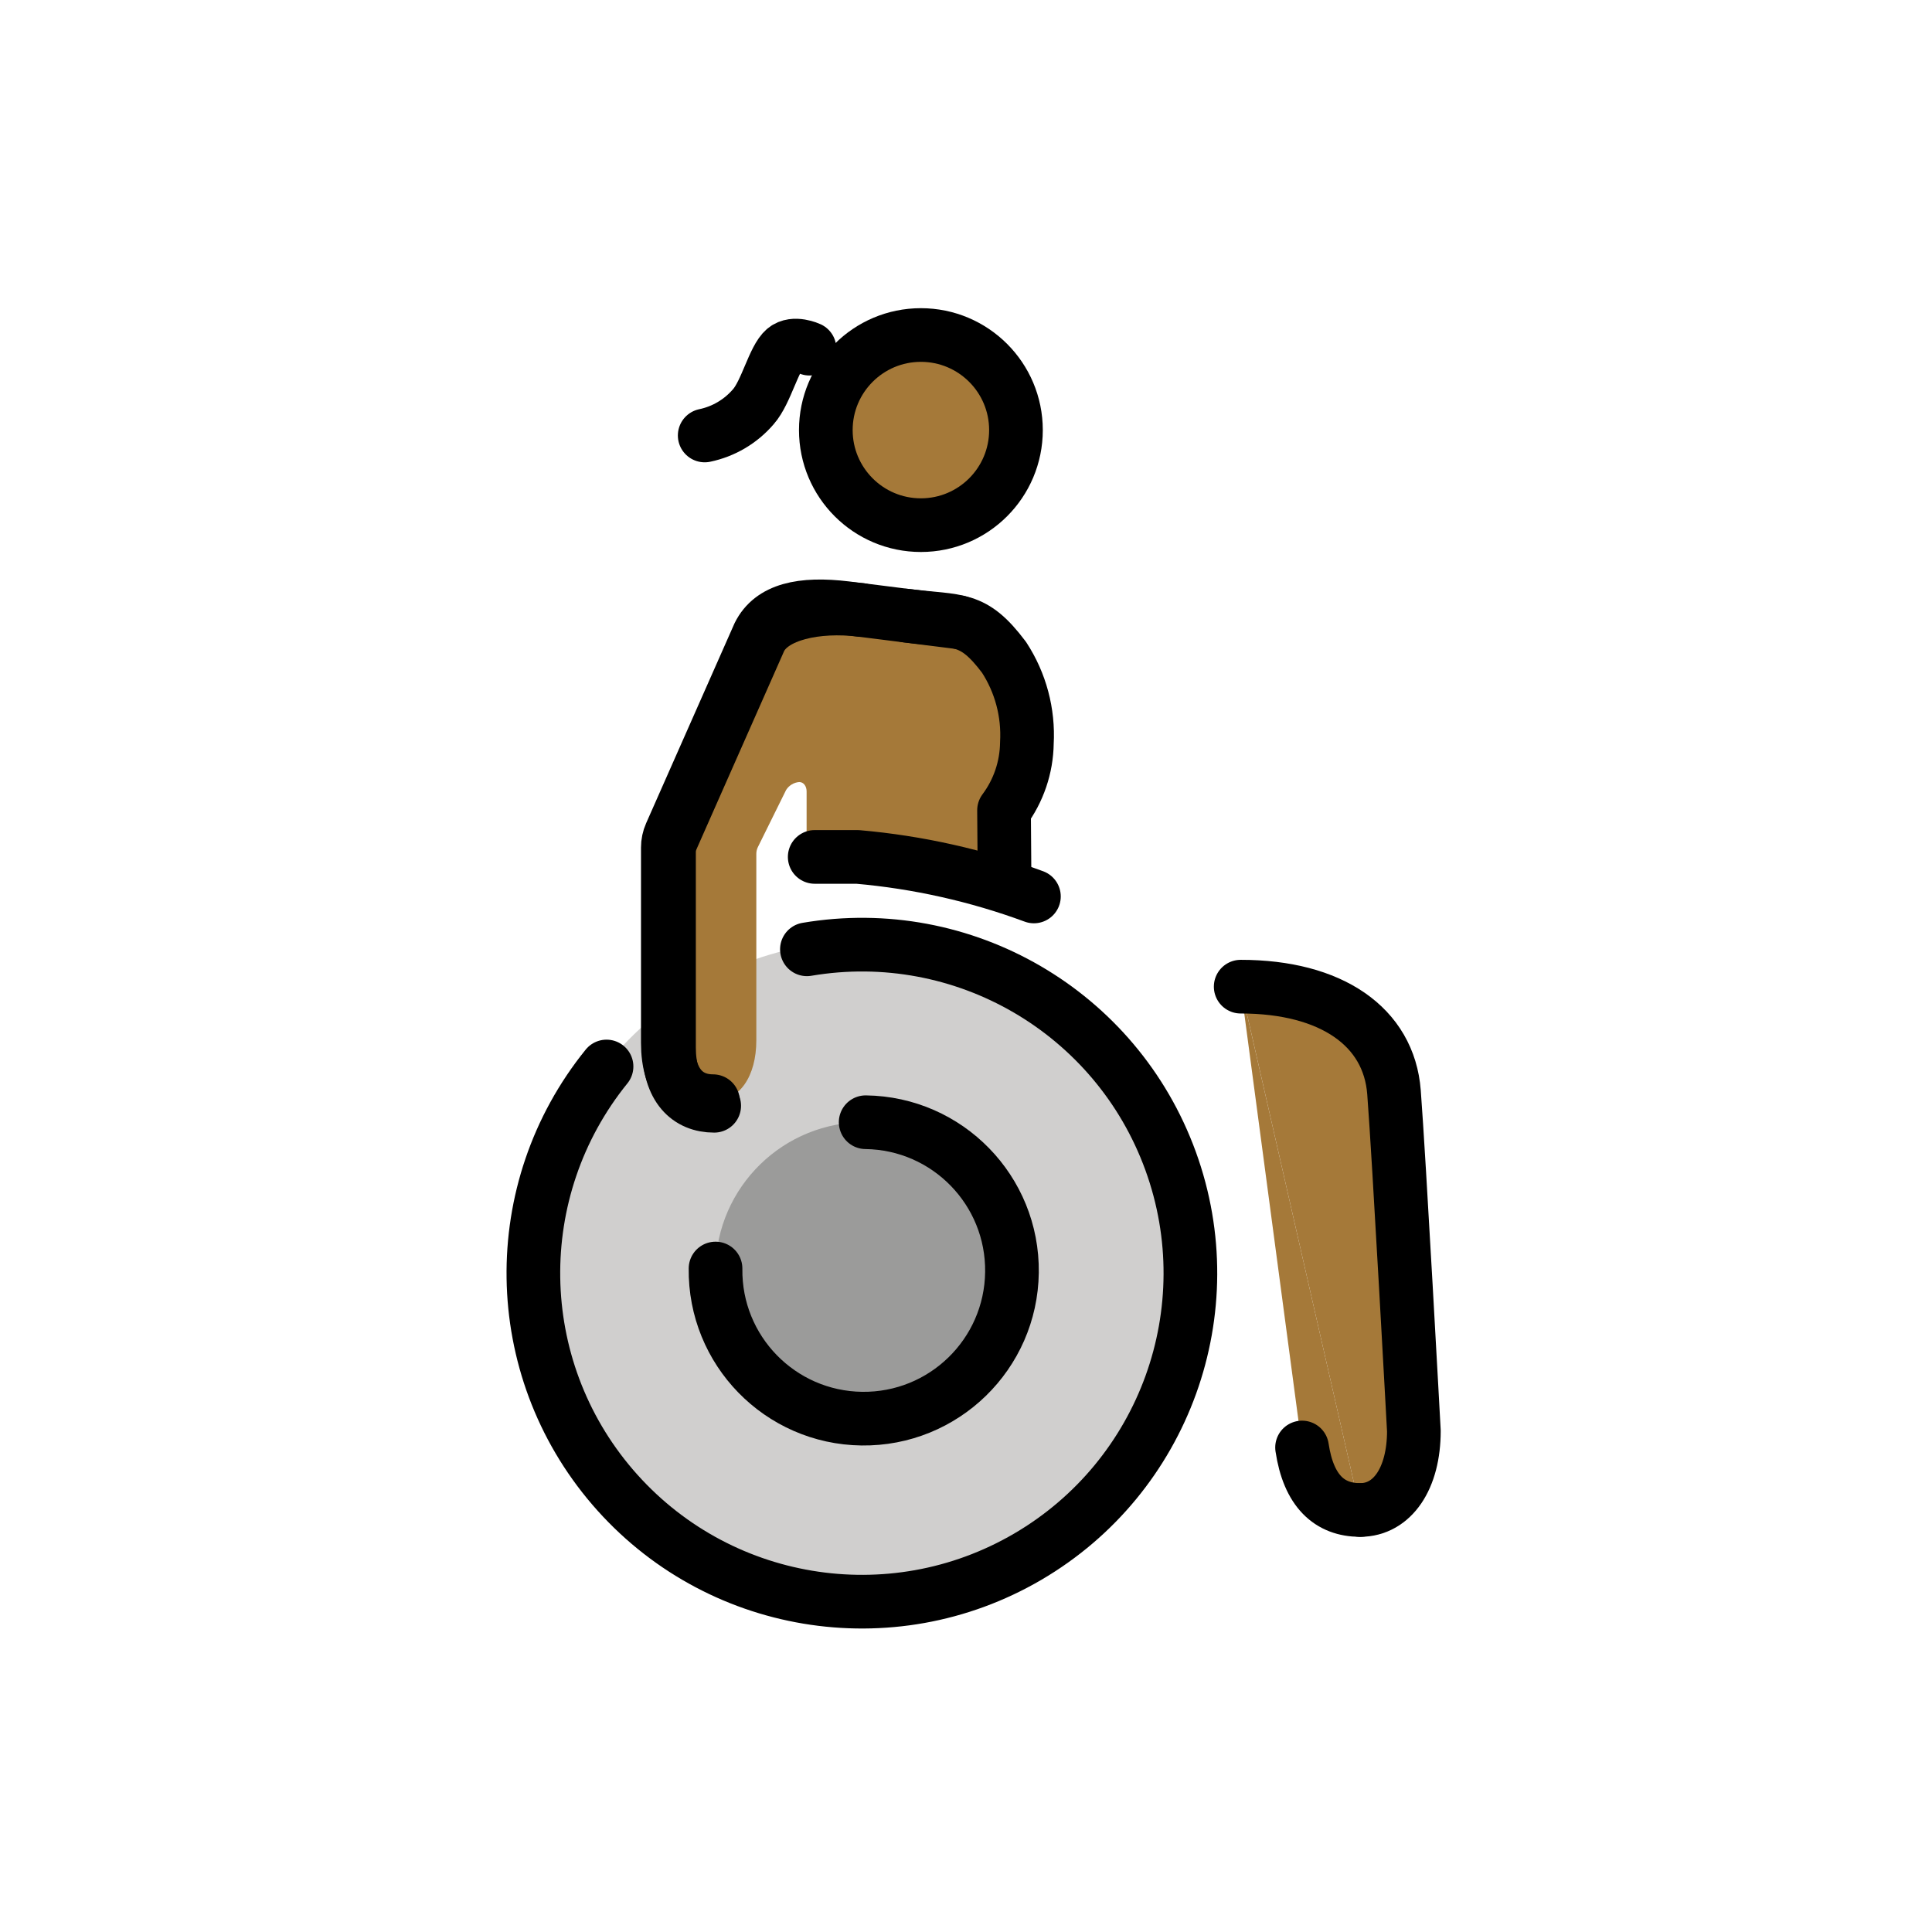
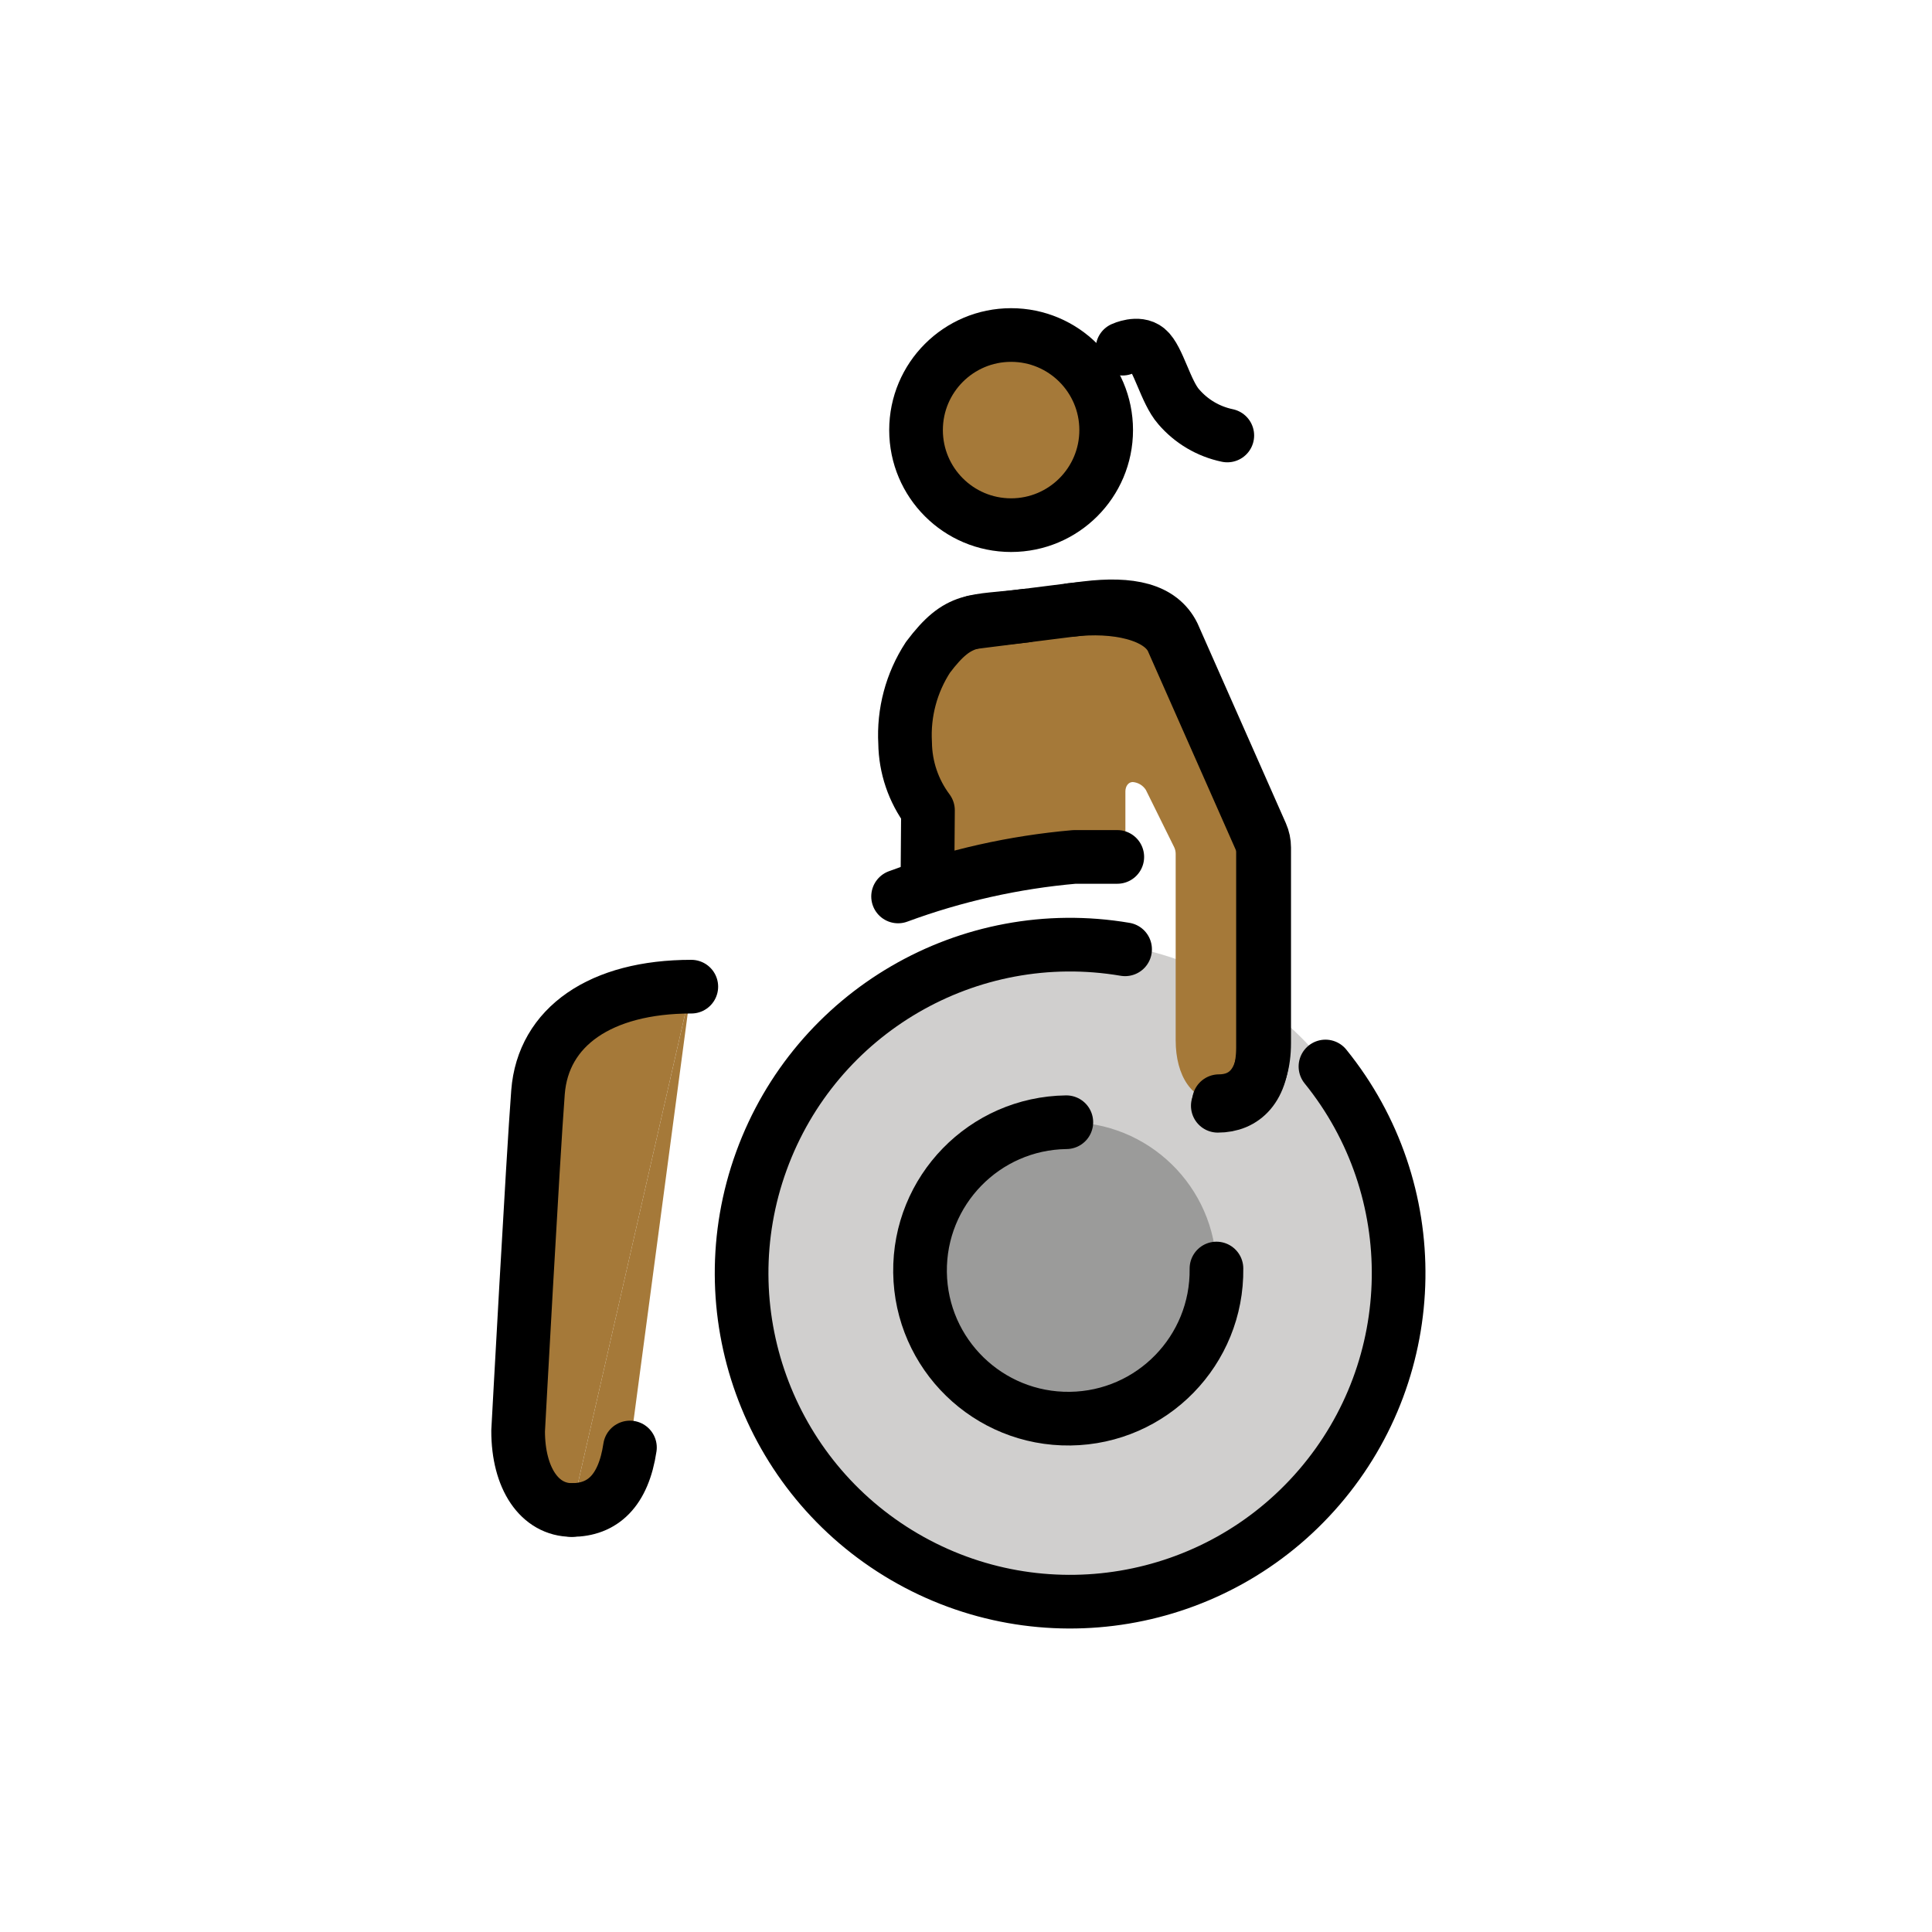
<svg xmlns="http://www.w3.org/2000/svg" id="emoji" viewBox="0 0 72 72">
  <g id="color">
    <g>
-       <path fill="#d0cfce" d="M32.031,59.62A12.276,12.276,0,0,0,44.465,47.504h0A12.276,12.276,0,1,0,32.031,59.62" />
-       <path fill="#9b9b9a" d="M32.261,41.822a5.524,5.524,0,1,0,5.452,5.595A5.524,5.524,0,0,0,32.261,41.822Z" />
+       <path fill="#d0cfce" d="M39.969,59.62A12.276,12.276,0,0,1,27.535,47.504h0A12.276,12.276,0,1,1,39.969,59.62" />
+       <path fill="#9b9b9a" d="M39.739,41.822a5.524,5.524,0,1,1-5.452,5.595A5.524,5.524,0,0,1,39.739,41.822z" />
    </g>
  </g>
  <g id="skin">
-     <path fill="#a57939" d="M31.525,22.661c-1.656-.199-2.748.05-3.246.994L25.91,28.048a6.734,6.734,0,0,0-1.021,4.163v6.655c0,1.518.726,2.171,1.684,2.171.995,0,1.613-.934,1.613-2.268l0-6.95a.571.571,0,0,1,.059-.253l1.052-2.128a.641.641,0,0,1,.487-.294c.166,0,.276.156.276.35v1.87a.57.57,0,0,0,.57.57H31.96" />
-     <path fill="#a57939" d="M30.799,31.483c0-1.968-.463-6.914-.463-8.478,0-.545.593-.095,3.777-.095,1.731,0,2.318.438,3.38,1.932a5.439,5.439,0,0,1,1.423,2.952,2.73,2.73,0,0,1-1.476,2.214l-.278,2.361Z" />
-     <line x1="31.389" x2="31.389" y1="30.698" y2="32.912" fill="#a57939" />
-     <circle cx="34.319" cy="16.028" r="3.543" fill="#a57939" />
-     <path fill="#a57939" d="M46.237,36.77l2.286,17.174c.243,1.625,1.025,2.329,2.166,2.329" />
-     <path fill="#a57939" d="M50.689,56.273c1.203,0,2.002-1.177,2.002-2.947,0,0-.552-10.182-.741-12.623S49.616,36.77,46.237,36.77" />
+     <path fill="#a57939" d="M40.475,22.661c1.656,-.199,2.748,.05,3.246,.994L46.09,28.048a6.734,6.734,0,0,1,1.021,4.163v6.655c0,1.518-.726,2.171-1.684,2.171c-.995,0-1.613,-.934-1.613,-2.268l0,-6.95a.571,.571,0,0,0-.059,-.253l-1.052,-2.128a.641,.641,0,0,0-.487,-.294c-.166,0-.276,.156-.276,.35v1.87a.57,.57,0,0,1-.57,.57H40.04" />
+     <path fill="#a57939" d="M41.201,31.483c0,-1.968,.463,-6.914,.463,-8.478c0,-.545-.593,-.095-3.777,-.095c-1.731,0-2.318,.438-3.38,1.932a5.439,5.439,0,0,0-1.423,2.952a2.73,2.73,0,0,0,1.476,2.214l.278,2.361z" />
+     <line x1="40.611" x2="40.611" y1="30.698" y2="32.912" fill="#a57939" />
+     <circle cx="37.681" cy="16.028" r="3.543" fill="#a57939" />
+     <path fill="#a57939" d="M25.763,36.77l-2.286,17.174c-.243,1.625-1.025,2.329-2.166,2.329" />
+     <path fill="#a57939" d="M21.311,56.273c-1.203,0-2.002,-1.177-2.002,-2.947c0,0,.552,-10.182,.741,-12.623S22.384,36.77,25.763,36.77" />
  </g>
  <g id="line">
    <g>
-       <path fill="none" stroke="#000" stroke-linecap="round" stroke-linejoin="round" stroke-width="2" d="M50.689,56.273c1.203,0,2.002-1.177,2.002-2.947,0,0-.552-10.182-.741-12.623S49.616,36.77,46.237,36.77" />
-       <path fill="none" stroke="#000" stroke-linecap="round" stroke-linejoin="round" stroke-width="2" d="M48.524,53.944c.243,1.625,1.025,2.329,2.166,2.329" />
-       <path fill="none" stroke="#000" stroke-linecap="round" stroke-linejoin="round" stroke-width="2" d="M26.666,47.274a5.524,5.524,0,1,0,5.595-5.452h0" />
-       <path fill="none" stroke="#000" stroke-linecap="round" stroke-linejoin="round" stroke-width="2" d="M35.736,23.191l-4.212-.53c-1.656-.199-2.778.05-3.246.994l-3.284,7.428a1.24,1.24,0,0,0-.106.502v7.282c0,1.518.726,2.171,1.684,2.171" />
-       <path fill="none" stroke="#000" stroke-linecap="round" stroke-linejoin="round" stroke-width="2" d="M32.093,22.732c-1.656-.199-3.303.15-3.771,1.094l-3.284,7.428a1.242,1.242,0,0,0-.106.502v7.282c0,1.518.726,2.171,1.684,2.171" />
-       <path fill="none" stroke="#000" stroke-linecap="round" stroke-linejoin="round" stroke-width="2" d="M30.362,31.935H31.96a25.341,25.341,0,0,1,6.571,1.473" />
-       <circle cx="34.319" cy="16.028" r="3.543" fill="none" stroke="#000" stroke-linecap="round" stroke-linejoin="round" stroke-width="2" />
-       <path fill="none" stroke="#000" stroke-linecap="round" stroke-linejoin="round" stroke-width="2" d="M22.604,39.745a12.242,12.242,0,1,0,7.467-4.367" />
-       <path fill="none" stroke="#000" stroke-linecap="round" stroke-linejoin="round" stroke-width="2" d="M33.771,22.943c1.965.247,2.477,0,3.646,1.553a5.298,5.298,0,0,1,.852,3.192,4.285,4.285,0,0,1-.852,2.51l.017,2.236" />
-       <path fill="none" stroke="#000" stroke-linecap="round" stroke-linejoin="round" stroke-width="2" d="M30.168,12.994s-.579-.27-.925.018c-.408.337-.686,1.599-1.168,2.145a3.261,3.261,0,0,1-1.813,1.072" />
+       <path fill="none" stroke="#000" stroke-linecap="round" stroke-linejoin="round" stroke-width="2" d="M21.311,56.273c-1.203,0-2.002,-1.177-2.002,-2.947c0,0,.552,-10.182,.741,-12.623S22.384,36.77,25.763,36.77" />
+       <path fill="none" stroke="#000" stroke-linecap="round" stroke-linejoin="round" stroke-width="2" d="M23.476,53.944c-.243,1.625-1.025,2.329-2.166,2.329" />
+       <path fill="none" stroke="#000" stroke-linecap="round" stroke-linejoin="round" stroke-width="2" d="M45.334,47.274a5.524,5.524,0,1,1-5.595,-5.452h0" />
+       <path fill="none" stroke="#000" stroke-linecap="round" stroke-linejoin="round" stroke-width="2" d="M36.264,23.191l4.212,-.53c1.656,-.199,2.778,.05,3.246,.994l3.284,7.428a1.24,1.24,0,0,1,.106,.502v7.282c0,1.518-.726,2.171-1.684,2.171" />
+       <path fill="none" stroke="#000" stroke-linecap="round" stroke-linejoin="round" stroke-width="2" d="M39.907,22.732c1.656,-.199,3.303,.15,3.771,1.094l3.284,7.428a1.242,1.242,0,0,1,.106,.502v7.282c0,1.518-.726,2.171-1.684,2.171" />
+       <path fill="none" stroke="#000" stroke-linecap="round" stroke-linejoin="round" stroke-width="2" d="M41.638,31.935H40.04a25.341,25.341,0,0,0-6.571,1.473" />
+       <circle cx="37.681" cy="16.028" r="3.543" fill="none" stroke="#000" stroke-linecap="round" stroke-linejoin="round" stroke-width="2" />
+       <path fill="none" stroke="#000" stroke-linecap="round" stroke-linejoin="round" stroke-width="2" d="M49.396,39.745a12.242,12.242,0,1,1-7.467,-4.367" />
+       <path fill="none" stroke="#000" stroke-linecap="round" stroke-linejoin="round" stroke-width="2" d="M38.229,22.943c-1.965,.247-2.477,0-3.646,1.553a5.298,5.298,0,0,0-.852,3.192a4.285,4.285,0,0,0,.852,2.51l-.017,2.236" />
+       <path fill="none" stroke="#000" stroke-linecap="round" stroke-linejoin="round" stroke-width="2" d="M41.832,12.994s.579,-.27,.925,.018c.408,.337,.686,1.599,1.168,2.145a3.261,3.261,0,0,0,1.813,1.072" />
    </g>
  </g>
</svg>
